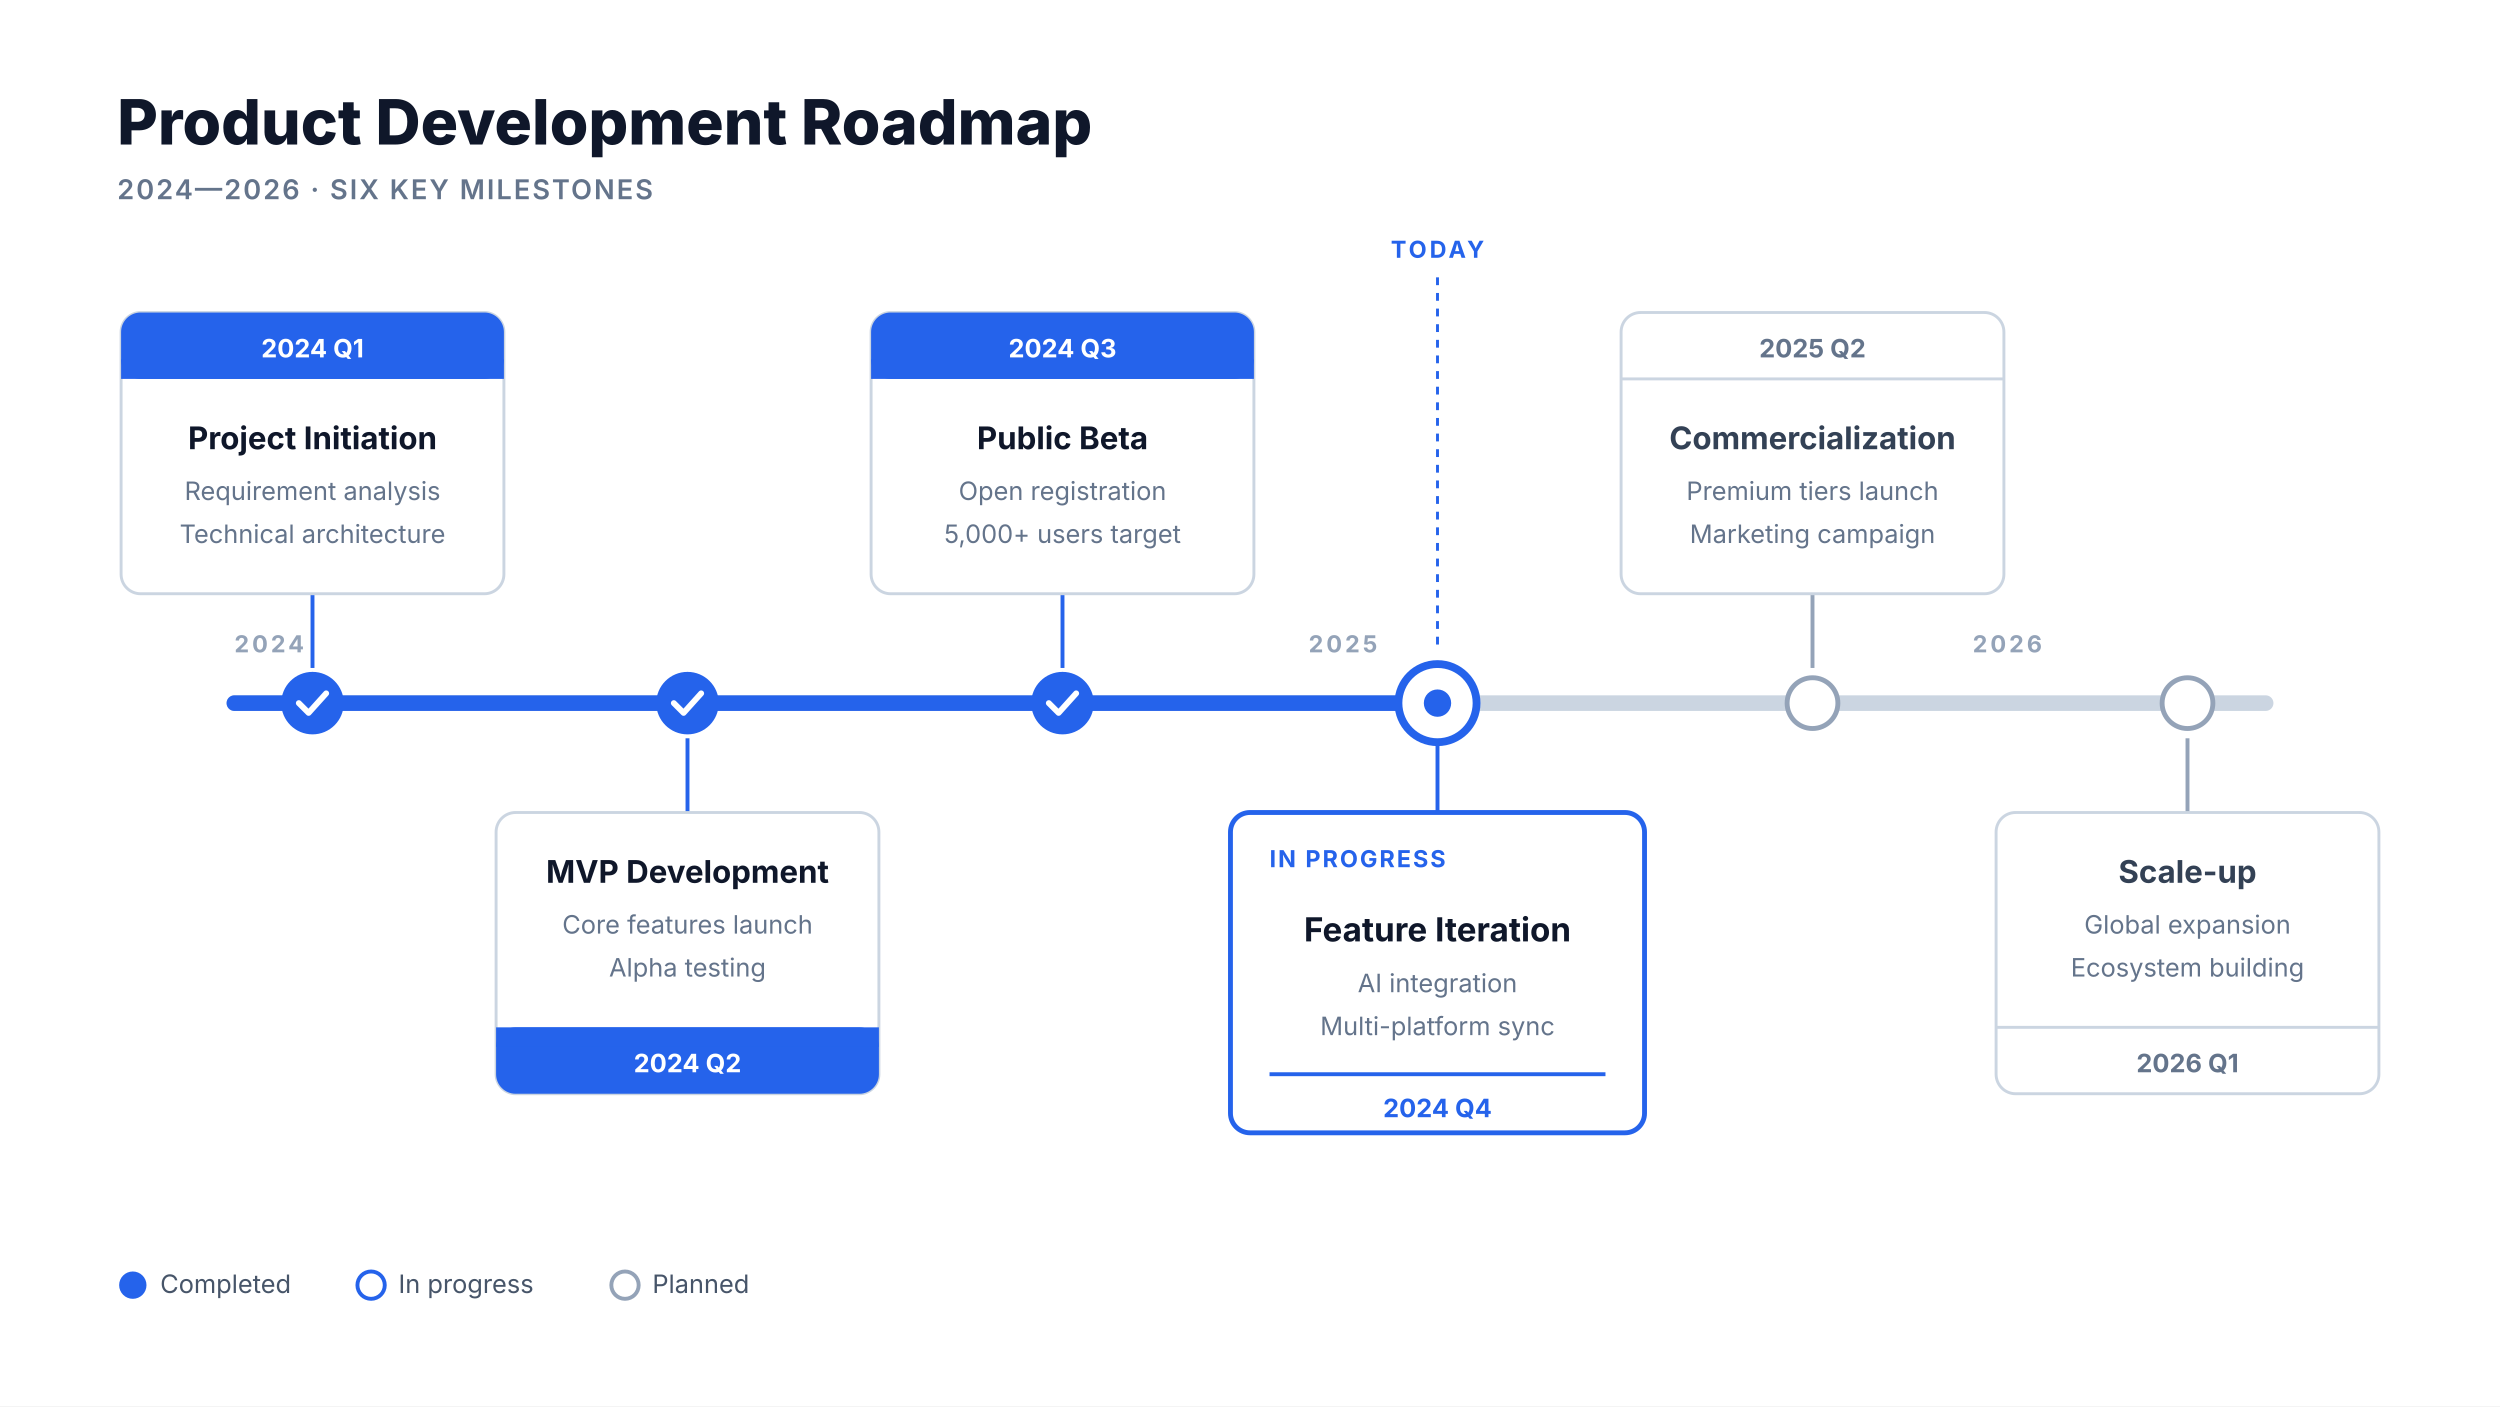
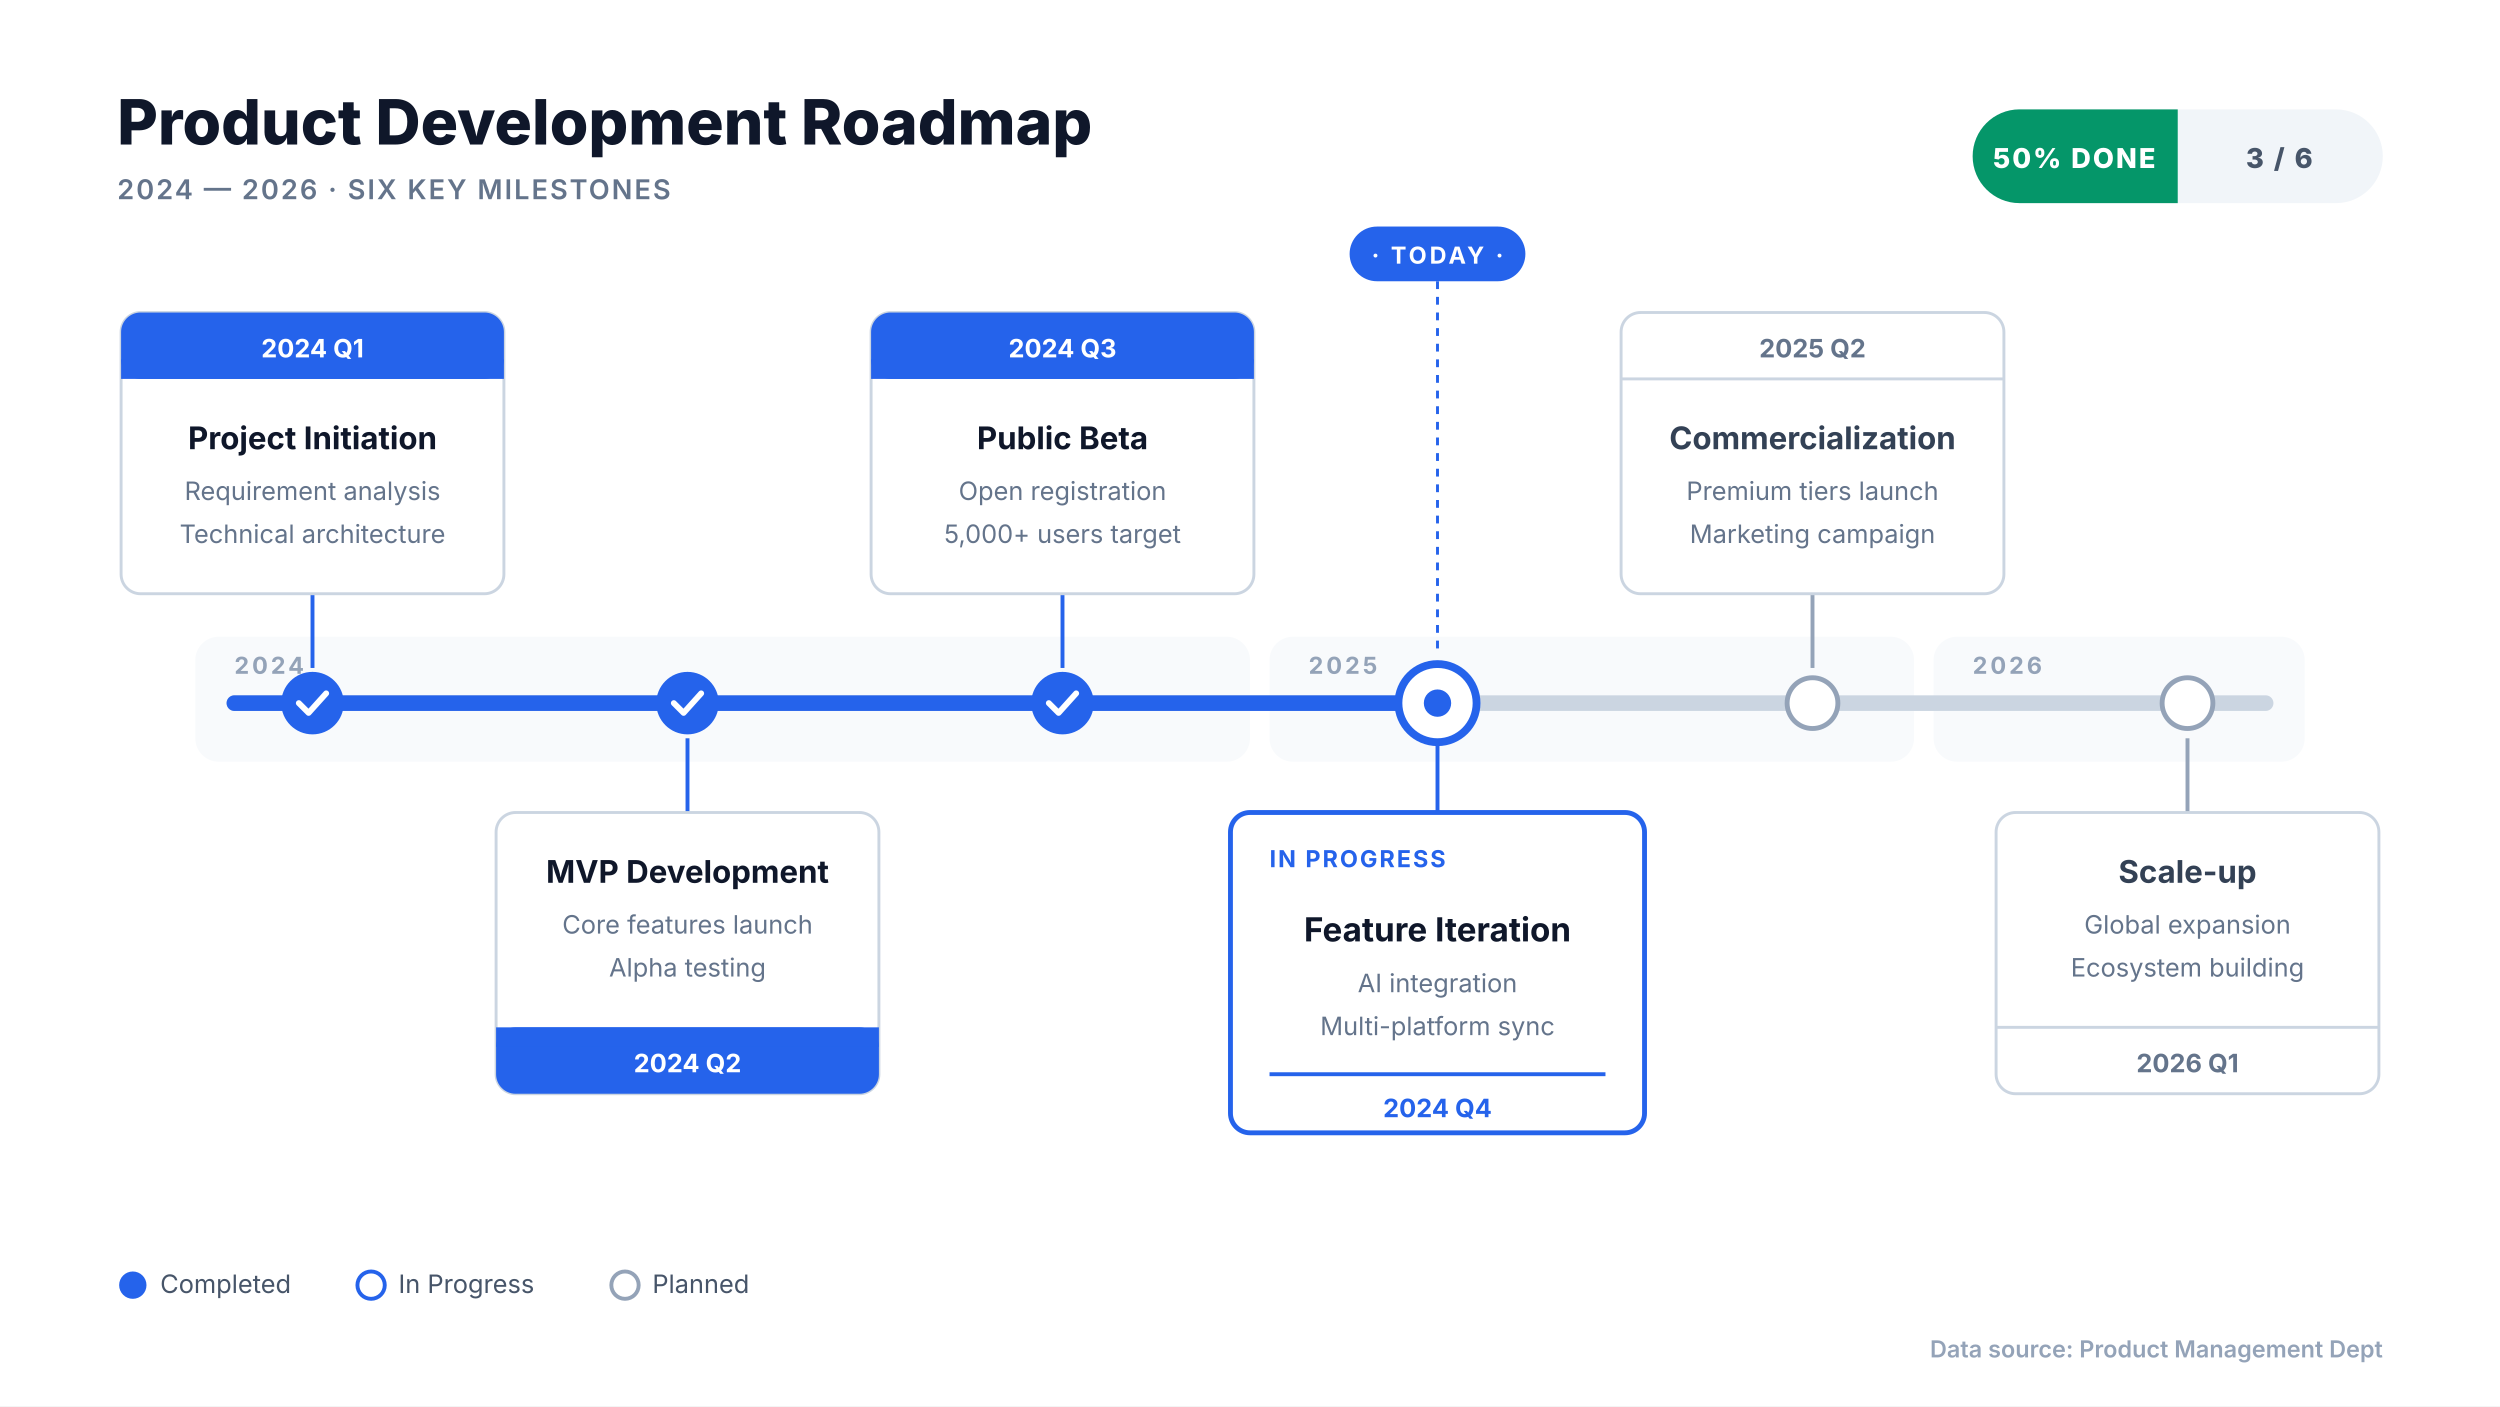
<svg xmlns="http://www.w3.org/2000/svg" viewBox="0 0 1280 720" width="1280" height="720" font-family="-apple-system, BlinkMacSystemFont, 'Segoe UI', 'PingFang SC', 'Microsoft YaHei', sans-serif">
  <rect width="1280" height="720" fill="#FFFFFF" />
  <g id="header" data-pptx-bounds="60 38 1160 72">
    <text x="60" y="74" font-size="32" font-weight="800" fill="#0F172A">Product Development Roadmap</text>
-     <text x="60" y="102" font-size="14" font-weight="600" fill="#64748B" letter-spacing="1">2024—2026 · SIX KEY MILESTONES</text>
+     <text x="60" y="102" font-size="14" font-weight="600" fill="#64748B" letter-spacing="1">2024 — 2026 · SIX KEY MILESTONES</text>
+     <rect x="1010" y="56" width="210" height="48" rx="24" fill="#F1F5F9" />
+     <path d="M 1034 56 H 1115 V 104 H 1034 A 24 24 0 0 1 1010 80 A 24 24 0 0 1 1034 56 Z" fill="#059669" />
+     <text x="1062" y="86" font-size="14" font-weight="800" fill="#FFFFFF" text-anchor="middle" letter-spacing="1">50% DONE</text>
+     <text x="1167" y="86" font-size="14" font-weight="800" fill="#475569" text-anchor="middle" letter-spacing="1">3 / 6</text>
  </g>
-   <g id="timeline-track" data-pptx-bounds="100 314 1080 66">
-     <text x="120" y="334" font-size="12" font-weight="700" fill="#94A3B8" letter-spacing="1.5">2024</text>
-     <text x="670" y="334" font-size="12" font-weight="700" fill="#94A3B8" letter-spacing="1.5">2025</text>
-     <text x="1010" y="334" font-size="12" font-weight="700" fill="#94A3B8" letter-spacing="1.5">2026</text>
+   <g id="timeline-track" data-pptx-bounds="100 320 1080 70">
+     <rect x="100" y="326" width="540" height="64" rx="12" fill="#F8FAFC" />
+     <rect x="650" y="326" width="330" height="64" rx="12" fill="#F8FAFC" />
+     <rect x="990" y="326" width="190" height="64" rx="12" fill="#F8FAFC" />
+     <text x="120" y="345" font-size="12" font-weight="700" fill="#94A3B8" letter-spacing="1.5">2024</text>
+     <text x="670" y="345" font-size="12" font-weight="700" fill="#94A3B8" letter-spacing="1.5">2025</text>
+     <text x="1010" y="345" font-size="12" font-weight="700" fill="#94A3B8" letter-spacing="1.5">2026</text>
    <line x1="120" y1="360" x2="1160" y2="360" stroke="#CBD5E1" stroke-width="8" stroke-linecap="round" />
    <line x1="120" y1="360" x2="736" y2="360" stroke="#2563EB" stroke-width="8" stroke-linecap="round" />
  </g>
  <g id="current-date-marker" data-pptx-bounds="680 112 112 222">
-     <line x1="736" y1="142" x2="736" y2="334" stroke="#2563EB" stroke-width="1.5" stroke-dasharray="4,4" />
-     <text x="736" y="132" font-size="12" font-weight="700" fill="#2563EB" text-anchor="middle" letter-spacing="1.5">TODAY</text>
+     <line x1="736" y1="144" x2="736" y2="334" stroke="#2563EB" stroke-width="1.5" stroke-dasharray="4,4" />
+     <rect x="691" y="116" width="90" height="28" rx="14" fill="#2563EB" />
+     <text x="736" y="135" font-size="12" font-weight="700" fill="#FFFFFF" text-anchor="middle" letter-spacing="1.5">· TODAY ·</text>
  </g>
  <g id="milestone-nodes" data-pptx-bounds="140 300 1000 120">
    <g id="node-1">
      <line x1="160" y1="304" x2="160" y2="342" stroke="#2563EB" stroke-width="2" />
      <circle cx="160" cy="360" r="16" fill="#2563EB" />
      <path d="M 153 360 L 158 365 L 167 355" fill="none" stroke="#FFFFFF" stroke-width="3" stroke-linecap="round" stroke-linejoin="round" />
    </g>
    <g id="node-2">
      <line x1="352" y1="378" x2="352" y2="416" stroke="#2563EB" stroke-width="2" />
      <circle cx="352" cy="360" r="16" fill="#2563EB" />
      <path d="M 345 360 L 350 365 L 359 355" fill="none" stroke="#FFFFFF" stroke-width="3" stroke-linecap="round" stroke-linejoin="round" />
    </g>
    <g id="node-3">
      <line x1="544" y1="304" x2="544" y2="342" stroke="#2563EB" stroke-width="2" />
      <circle cx="544" cy="360" r="16" fill="#2563EB" />
      <path d="M 537 360 L 542 365 L 551 355" fill="none" stroke="#FFFFFF" stroke-width="3" stroke-linecap="round" stroke-linejoin="round" />
    </g>
    <g id="node-4">
      <line x1="736" y1="378" x2="736" y2="416" stroke="#2563EB" stroke-width="2" />
      <circle cx="736" cy="360" r="20" fill="#FFFFFF" stroke="#2563EB" stroke-width="4" />
      <circle cx="736" cy="360" r="7" fill="#2563EB" />
    </g>
    <g id="node-5">
      <line x1="928" y1="304" x2="928" y2="342" stroke="#94A3B8" stroke-width="2" />
      <circle cx="928" cy="360" r="13" fill="#FFFFFF" stroke="#94A3B8" stroke-width="2.5" />
    </g>
    <g id="node-6">
      <line x1="1120" y1="378" x2="1120" y2="416" stroke="#94A3B8" stroke-width="2" />
      <circle cx="1120" cy="360" r="13" fill="#FFFFFF" stroke="#94A3B8" stroke-width="2.5" />
    </g>
  </g>
  <g id="milestone-cards" data-pptx-bounds="60 150 1160 440">
    <g id="card-1">
      <rect x="62" y="160" width="196" height="144" rx="10" fill="#FFFFFF" stroke="#CBD5E1" stroke-width="1.5" />
      <rect x="62" y="160" width="196" height="34" rx="10" fill="#2563EB" />
      <rect x="62" y="184" width="196" height="10" fill="#2563EB" />
      <text x="160" y="183" font-size="13" font-weight="700" fill="#FFFFFF" text-anchor="middle">2024 Q1</text>
      <text x="160" y="230" font-size="16" font-weight="700" fill="#0F172A" text-anchor="middle">Project Initiation</text>
      <text x="160" y="256" font-size="13" fill="#64748B" text-anchor="middle">Requirement analysis</text>
      <text x="160" y="278" font-size="13" fill="#64748B" text-anchor="middle">Technical architecture</text>
    </g>
    <g id="card-2">
      <rect x="254" y="416" width="196" height="144" rx="10" fill="#FFFFFF" stroke="#CBD5E1" stroke-width="1.5" />
      <rect x="254" y="526" width="196" height="34" rx="10" fill="#2563EB" />
      <rect x="254" y="526" width="196" height="10" fill="#2563EB" />
      <text x="352" y="549" font-size="13" font-weight="700" fill="#FFFFFF" text-anchor="middle">2024 Q2</text>
      <text x="352" y="452" font-size="16" font-weight="700" fill="#0F172A" text-anchor="middle">MVP Development</text>
      <text x="352" y="478" font-size="13" fill="#64748B" text-anchor="middle">Core features launch</text>
      <text x="352" y="500" font-size="13" fill="#64748B" text-anchor="middle">Alpha testing</text>
    </g>
    <g id="card-3">
      <rect x="446" y="160" width="196" height="144" rx="10" fill="#FFFFFF" stroke="#CBD5E1" stroke-width="1.5" />
      <rect x="446" y="160" width="196" height="34" rx="10" fill="#2563EB" />
      <rect x="446" y="184" width="196" height="10" fill="#2563EB" />
      <text x="544" y="183" font-size="13" font-weight="700" fill="#FFFFFF" text-anchor="middle">2024 Q3</text>
      <text x="544" y="230" font-size="16" font-weight="700" fill="#0F172A" text-anchor="middle">Public Beta</text>
      <text x="544" y="256" font-size="13" fill="#64748B" text-anchor="middle">Open registration</text>
      <text x="544" y="278" font-size="13" fill="#64748B" text-anchor="middle">5,000+ users target</text>
    </g>
    <g id="card-4">
      <rect x="630" y="416" width="212" height="164" rx="10" fill="#FFFFFF" stroke="#2563EB" stroke-width="2.5" />
+       <text x="736" y="572" font-size="13" font-weight="700" fill="#2563EB" text-anchor="middle">2024 Q4</text>
      <text x="650" y="444" font-size="12" font-weight="700" fill="#2563EB" letter-spacing="1">IN PROGRESS</text>
      <text x="736" y="482" font-size="17" font-weight="700" fill="#0F172A" text-anchor="middle">Feature Iteration</text>
      <text x="736" y="508" font-size="13" fill="#64748B" text-anchor="middle">AI integration</text>
      <text x="736" y="530" font-size="13" fill="#64748B" text-anchor="middle">Multi-platform sync</text>
      <line x1="650" y1="550" x2="822" y2="550" stroke="#2563EB" stroke-width="2" />
-       <text x="736" y="572" font-size="13" font-weight="700" fill="#2563EB" text-anchor="middle">2024 Q4</text>
    </g>
    <g id="card-5">
      <rect x="830" y="160" width="196" height="144" rx="10" fill="#FFFFFF" stroke="#CBD5E1" stroke-width="1.5" />
      <line x1="830" y1="194" x2="1026" y2="194" stroke="#CBD5E1" stroke-width="1.5" />
      <text x="928" y="183" font-size="13" font-weight="700" fill="#64748B" text-anchor="middle">2025 Q2</text>
      <text x="928" y="230" font-size="16" font-weight="700" fill="#334155" text-anchor="middle">Commercialization</text>
      <text x="928" y="256" font-size="13" fill="#64748B" text-anchor="middle">Premium tiers launch</text>
      <text x="928" y="278" font-size="13" fill="#64748B" text-anchor="middle">Marketing campaign</text>
    </g>
    <g id="card-6">
      <rect x="1022" y="416" width="196" height="144" rx="10" fill="#FFFFFF" stroke="#CBD5E1" stroke-width="1.5" />
      <line x1="1022" y1="526" x2="1218" y2="526" stroke="#CBD5E1" stroke-width="1.5" />
      <text x="1120" y="549" font-size="13" font-weight="700" fill="#64748B" text-anchor="middle">2026 Q1</text>
      <text x="1120" y="452" font-size="16" font-weight="700" fill="#334155" text-anchor="middle">Scale-up</text>
      <text x="1120" y="478" font-size="13" fill="#64748B" text-anchor="middle">Global expansion</text>
      <text x="1120" y="500" font-size="13" fill="#64748B" text-anchor="middle">Ecosystem building</text>
    </g>
  </g>
  <g id="legend" data-pptx-bounds="60 646 380 28" transform="translate(60 658)" font-size="13" fill="#475569">
    <circle cx="8" cy="0" r="7" fill="#2563EB" />
    <text x="22" y="4">Completed</text>
    <circle cx="130" cy="0" r="7" fill="#FFFFFF" stroke="#2563EB" stroke-width="2" />
-     <text x="144" y="4">In progress</text>
+     <text x="144" y="4">In Progress</text>
    <circle cx="260" cy="0" r="7" fill="#FFFFFF" stroke="#94A3B8" stroke-width="2" />
    <text x="274" y="4">Planned</text>
  </g>
+   <g id="source" data-pptx-bounds="910 680 310 20">
+     <text x="1220" y="695" font-size="12" font-weight="600" fill="#94A3B8" text-anchor="end">Data source: Product Management Dept</text>
+   </g>
</svg>
